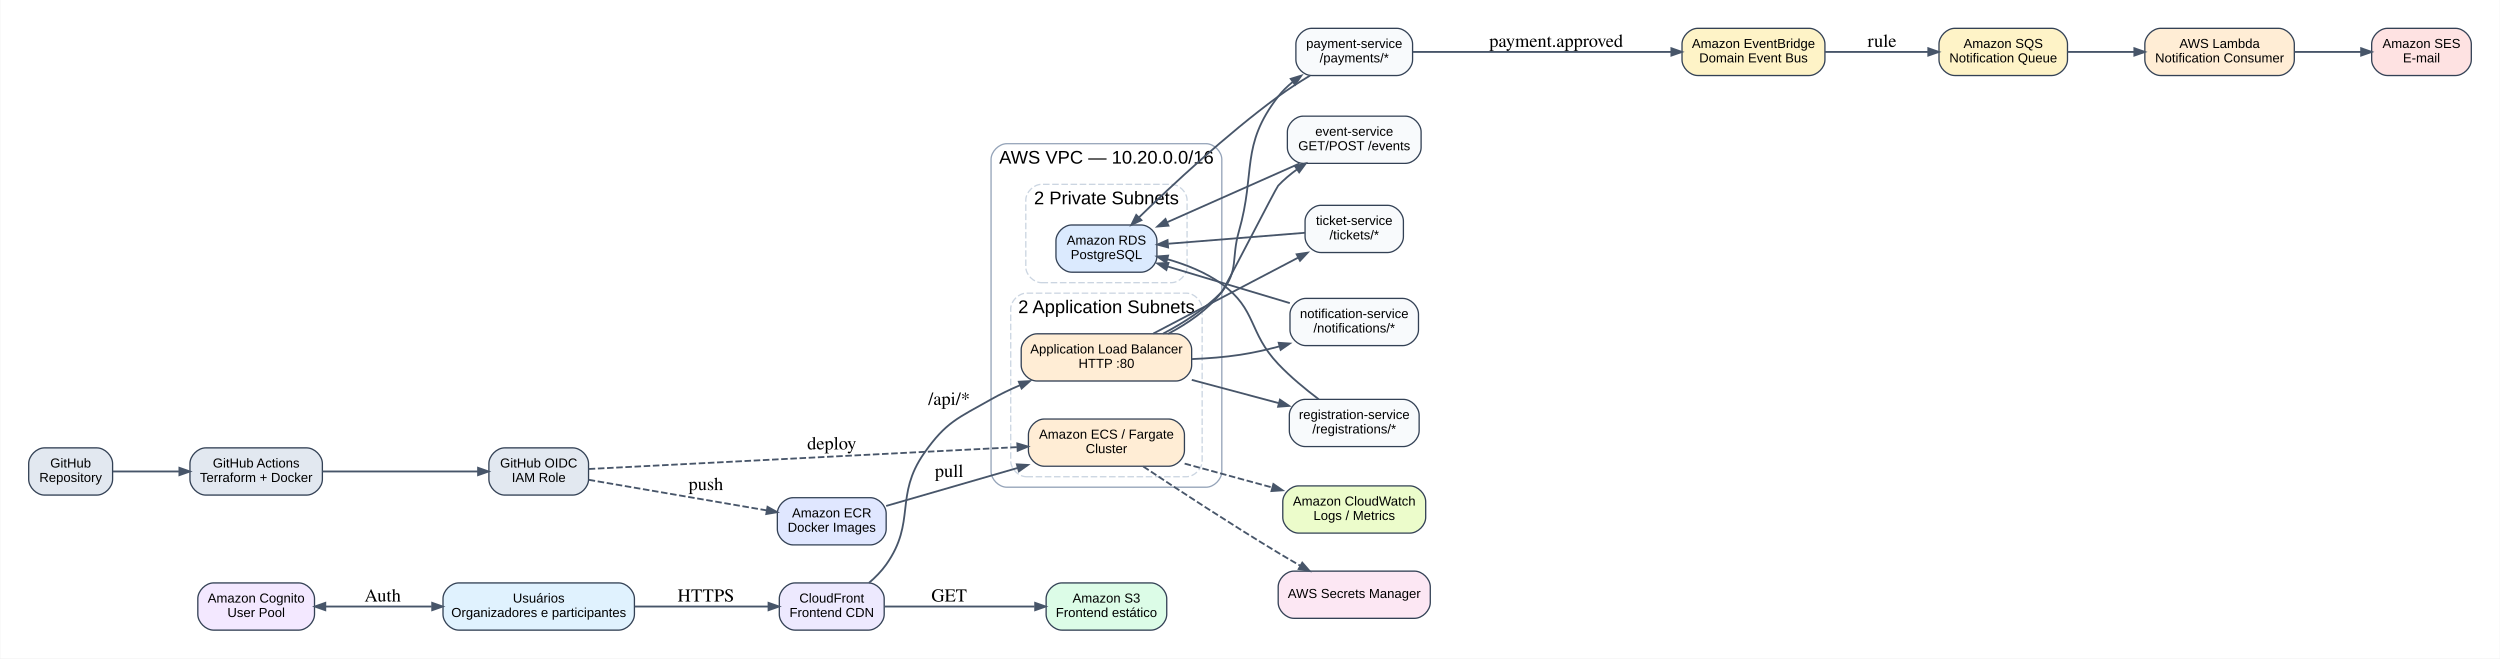
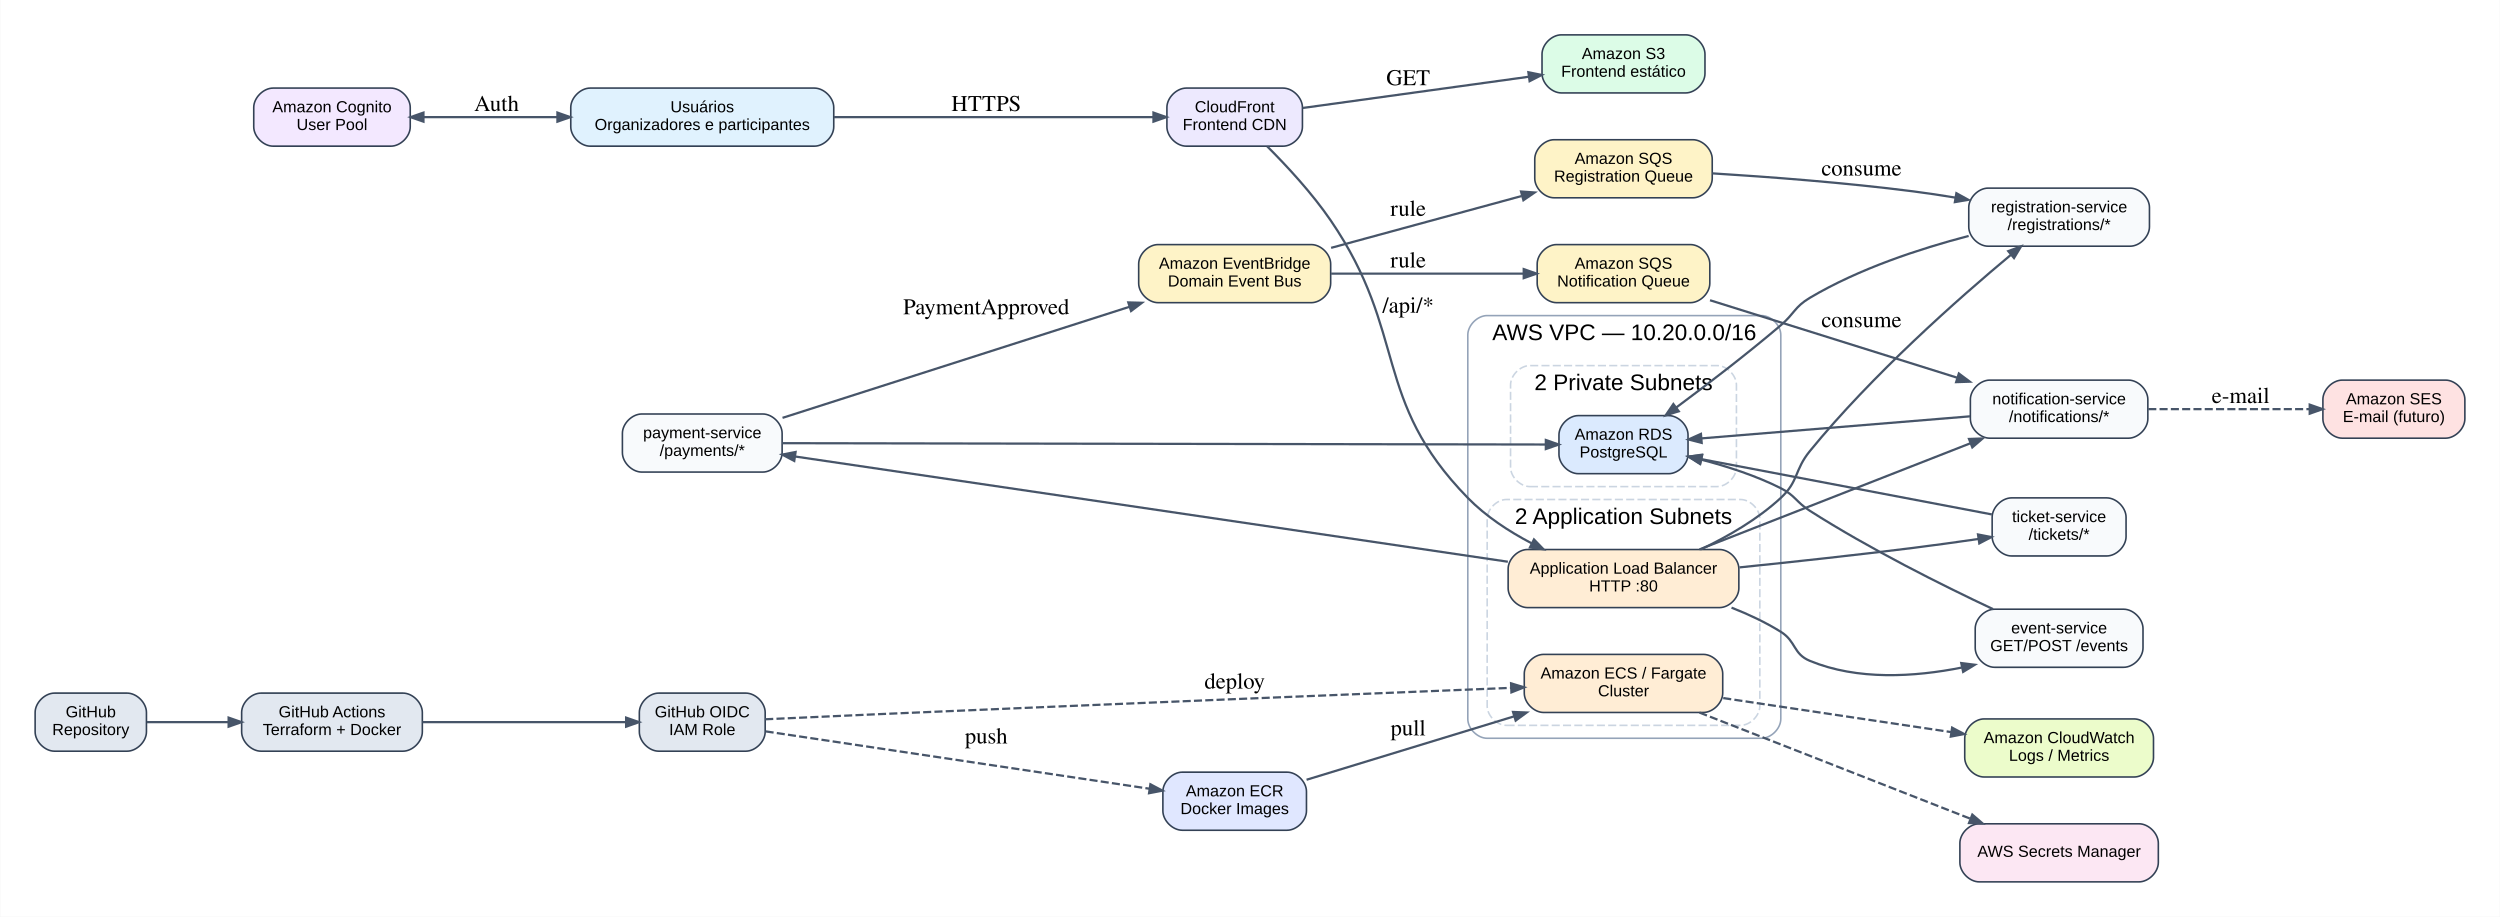
- <svg xmlns="http://www.w3.org/2000/svg" width="1906pt" height="502pt" viewBox="0.00 0.00 1906.20 502.20">
-   <g id="graph0" class="graph" transform="scale(1 1) rotate(0) translate(21.6 480.6)">
-     <polygon fill="white" stroke="transparent" points="-21.6,21.6 -21.6,-480.6 1884.6,-480.6 1884.6,21.6 -21.6,21.6" />
+ <svg xmlns="http://www.w3.org/2000/svg" width="1549pt" height="568pt" viewBox="0.00 0.00 1549.20 568.20">
+   <g id="graph0" class="graph" transform="scale(1 1) rotate(0) translate(21.6 546.6)">
+     <polygon fill="white" stroke="transparent" points="-21.6,21.6 -21.6,-546.6 1527.6,-546.6 1527.6,21.6 -21.6,21.6" />
    <g id="clust1" class="cluster">
-       <path fill="white" stroke="#94a3b8" d="M746,-109C746,-109 898,-109 898,-109 904,-109 910,-115 910,-121 910,-121 910,-359 910,-359 910,-365 904,-371 898,-371 898,-371 746,-371 746,-371 740,-371 734,-365 734,-359 734,-359 734,-121 734,-121 734,-115 740,-109 746,-109" />
-       <text text-anchor="middle" x="822" y="-355.8" font-family="Arial" font-size="14.00">AWS VPC — 10.20.0.0/16</text>
+       <path fill="white" stroke="#94a3b8" d="M900,-89C900,-89 1070,-89 1070,-89 1076,-89 1082,-95 1082,-101 1082,-101 1082,-339 1082,-339 1082,-345 1076,-351 1070,-351 1070,-351 900,-351 900,-351 894,-351 888,-345 888,-339 888,-339 888,-101 888,-101 888,-95 894,-89 900,-89" />
+       <text text-anchor="middle" x="985" y="-335.8" font-family="Arial" font-size="14.00">AWS VPC — 10.20.0.0/16</text>
    </g>
    <g id="clust2" class="cluster">
-       <path fill="white" stroke="#cbd5e1" stroke-dasharray="5,2" d="M761,-117C761,-117 883,-117 883,-117 889,-117 895,-123 895,-129 895,-129 895,-245 895,-245 895,-251 889,-257 883,-257 883,-257 761,-257 761,-257 755,-257 749,-251 749,-245 749,-245 749,-129 749,-129 749,-123 755,-117 761,-117" />
-       <text text-anchor="middle" x="822" y="-241.8" font-family="Arial" font-size="14.00">2 Application Subnets</text>
+       <path fill="white" stroke="#cbd5e1" stroke-dasharray="5,2" d="M912,-97C912,-97 1057,-97 1057,-97 1063,-97 1069,-103 1069,-109 1069,-109 1069,-225 1069,-225 1069,-231 1063,-237 1057,-237 1057,-237 912,-237 912,-237 906,-237 900,-231 900,-225 900,-225 900,-109 900,-109 900,-103 906,-97 912,-97" />
+       <text text-anchor="middle" x="984.5" y="-221.8" font-family="Arial" font-size="14.00">2 Application Subnets</text>
    </g>
    <g id="clust3" class="cluster">
-       <path fill="white" stroke="#cbd5e1" stroke-dasharray="5,2" d="M772.5,-265C772.5,-265 871.5,-265 871.5,-265 877.5,-265 883.5,-271 883.5,-277 883.5,-277 883.5,-328 883.5,-328 883.5,-334 877.5,-340 871.5,-340 871.5,-340 772.5,-340 772.5,-340 766.5,-340 760.5,-334 760.5,-328 760.5,-328 760.5,-277 760.5,-277 760.5,-271 766.5,-265 772.5,-265" />
-       <text text-anchor="middle" x="822" y="-324.8" font-family="Arial" font-size="14.00">2 Private Subnets</text>
+       <path fill="white" stroke="#cbd5e1" stroke-dasharray="5,2" d="M926.5,-245C926.5,-245 1042.5,-245 1042.5,-245 1048.5,-245 1054.5,-251 1054.5,-257 1054.5,-257 1054.5,-308 1054.5,-308 1054.5,-314 1048.5,-320 1042.5,-320 1042.5,-320 926.5,-320 926.5,-320 920.5,-320 914.5,-314 914.5,-308 914.5,-308 914.5,-257 914.5,-257 914.5,-251 920.5,-245 926.5,-245" />
+       <text text-anchor="middle" x="984.5" y="-304.8" font-family="Arial" font-size="14.00">2 Private Subnets</text>
    </g>
    <g id="node1" class="node">
-       <path fill="#e0f2fe" stroke="#334155" d="M450,-36C450,-36 328,-36 328,-36 322,-36 316,-30 316,-24 316,-24 316,-12 316,-12 316,-6 322,0 328,0 328,0 450,0 450,0 456,0 462,-6 462,-12 462,-12 462,-24 462,-24 462,-30 456,-36 450,-36" />
-       <text text-anchor="middle" x="389" y="-21" font-family="Arial" font-size="10.00">Usuários</text>
-       <text text-anchor="middle" x="389" y="-10" font-family="Arial" font-size="10.00">Organizadores e participantes</text>
+       <path fill="#e0f2fe" stroke="#334155" d="M483,-492C483,-492 344,-492 344,-492 338,-492 332,-486 332,-480 332,-480 332,-468 332,-468 332,-462 338,-456 344,-456 344,-456 483,-456 483,-456 489,-456 495,-462 495,-468 495,-468 495,-480 495,-480 495,-486 489,-492 483,-492" />
+       <text text-anchor="middle" x="413.5" y="-477" font-family="Arial" font-size="10.00">Usuários</text>
+       <text text-anchor="middle" x="413.5" y="-466" font-family="Arial" font-size="10.00">Organizadores e participantes</text>
    </g>
    <g id="node2" class="node">
-       <path fill="#ede9fe" stroke="#334155" d="M640.5,-36C640.5,-36 584.5,-36 584.5,-36 578.5,-36 572.5,-30 572.5,-24 572.5,-24 572.5,-12 572.5,-12 572.5,-6 578.5,0 584.5,0 584.5,0 640.5,0 640.5,0 646.5,0 652.5,-6 652.5,-12 652.5,-12 652.5,-24 652.5,-24 652.5,-30 646.5,-36 640.5,-36" />
-       <text text-anchor="middle" x="612.5" y="-21" font-family="Arial" font-size="10.00">CloudFront</text>
-       <text text-anchor="middle" x="612.5" y="-10" font-family="Arial" font-size="10.00">Frontend CDN</text>
+       <path fill="#ede9fe" stroke="#334155" d="M773.5,-492C773.5,-492 713.5,-492 713.5,-492 707.5,-492 701.5,-486 701.5,-480 701.5,-480 701.5,-468 701.5,-468 701.5,-462 707.5,-456 713.5,-456 713.5,-456 773.5,-456 773.5,-456 779.5,-456 785.5,-462 785.5,-468 785.5,-468 785.5,-480 785.5,-480 785.5,-486 779.5,-492 773.5,-492" />
+       <text text-anchor="middle" x="743.5" y="-477" font-family="Arial" font-size="10.00">CloudFront</text>
+       <text text-anchor="middle" x="743.5" y="-466" font-family="Arial" font-size="10.00">Frontend CDN</text>
    </g>
    <g id="edge1" class="edge">
-       <path fill="none" stroke="#475569" stroke-width="1.4" d="M462.22,-18C495.69,-18 534.51,-18 564.18,-18" />
-       <polygon fill="#475569" stroke="#475569" stroke-width="1.4" points="564.29,-20.8 572.29,-18 564.29,-15.2 564.29,-20.8" />
-       <text text-anchor="middle" x="516.5" y="-21.8" font-family="Times,serif" font-size="14.00">HTTPS</text>
+       <path fill="none" stroke="#475569" stroke-width="1.4" d="M495.16,-474C557.1,-474 640.63,-474 693.03,-474" />
+       <polygon fill="#475569" stroke="#475569" stroke-width="1.4" points="693.16,-476.8 701.16,-474 693.16,-471.2 693.16,-476.8" />
+       <text text-anchor="middle" x="589.5" y="-477.8" font-family="Times,serif" font-size="14.00">HTTPS</text>
    </g>
    <g id="node3" class="node">
-       <path fill="#dcfce7" stroke="#334155" d="M856,-36C856,-36 788,-36 788,-36 782,-36 776,-30 776,-24 776,-24 776,-12 776,-12 776,-6 782,0 788,0 788,0 856,0 856,0 862,0 868,-6 868,-12 868,-12 868,-24 868,-24 868,-30 862,-36 856,-36" />
-       <text text-anchor="middle" x="822" y="-21" font-family="Arial" font-size="10.00">Amazon S3</text>
-       <text text-anchor="middle" x="822" y="-10" font-family="Arial" font-size="10.00">Frontend estático</text>
+       <path fill="#dcfce7" stroke="#334155" d="M1023,-525C1023,-525 946,-525 946,-525 940,-525 934,-519 934,-513 934,-513 934,-501 934,-501 934,-495 940,-489 946,-489 946,-489 1023,-489 1023,-489 1029,-489 1035,-495 1035,-501 1035,-501 1035,-513 1035,-513 1035,-519 1029,-525 1023,-525" />
+       <text text-anchor="middle" x="984.5" y="-510" font-family="Arial" font-size="10.00">Amazon S3</text>
+       <text text-anchor="middle" x="984.5" y="-499" font-family="Arial" font-size="10.00">Frontend estático</text>
    </g>
    <g id="edge2" class="edge">
-       <path fill="none" stroke="#475569" stroke-width="1.4" d="M652.53,-18C684.92,-18 731.32,-18 767.22,-18" />
-       <polygon fill="#475569" stroke="#475569" stroke-width="1.4" points="767.64,-20.8 775.64,-18 767.64,-15.2 767.64,-20.8" />
-       <text text-anchor="middle" x="702" y="-21.8" font-family="Times,serif" font-size="14.00">GET</text>
+       <path fill="none" stroke="#475569" stroke-width="1.4" d="M785.59,-479.67C824.2,-485.01 882.38,-493.04 925.68,-499.02" />
+       <polygon fill="#475569" stroke="#475569" stroke-width="1.4" points="925.55,-501.82 933.86,-500.15 926.31,-496.28 925.55,-501.82" />
+       <text text-anchor="middle" x="851" y="-493.8" font-family="Times,serif" font-size="14.00">GET</text>
    </g>
    <g id="node4" class="node">
-       <path fill="#ffedd5" stroke="#334155" d="M875,-226C875,-226 769,-226 769,-226 763,-226 757,-220 757,-214 757,-214 757,-202 757,-202 757,-196 763,-190 769,-190 769,-190 875,-190 875,-190 881,-190 887,-196 887,-202 887,-202 887,-214 887,-214 887,-220 881,-226 875,-226" />
-       <text text-anchor="middle" x="822" y="-211" font-family="Arial" font-size="10.00">Application Load Balancer</text>
-       <text text-anchor="middle" x="822" y="-200" font-family="Arial" font-size="10.00">HTTP :80</text>
+       <path fill="#ffedd5" stroke="#334155" d="M1044,-206C1044,-206 925,-206 925,-206 919,-206 913,-200 913,-194 913,-194 913,-182 913,-182 913,-176 919,-170 925,-170 925,-170 1044,-170 1044,-170 1050,-170 1056,-176 1056,-182 1056,-182 1056,-194 1056,-194 1056,-200 1050,-206 1044,-206" />
+       <text text-anchor="middle" x="984.5" y="-191" font-family="Arial" font-size="10.00">Application Load Balancer</text>
+       <text text-anchor="middle" x="984.5" y="-180" font-family="Arial" font-size="10.00">HTTP :80</text>
    </g>
    <g id="edge3" class="edge">
-       <path fill="none" stroke="#475569" stroke-width="1.4" d="M640.84,-36.02C645.71,-40.16 650.38,-44.88 654,-50 677.04,-82.59 660.09,-102.31 683,-135 699.69,-158.82 708.69,-161.68 734,-176 740.93,-179.92 748.44,-183.52 756.04,-186.78" />
-       <polygon fill="#475569" stroke="#475569" stroke-width="1.4" points="755.18,-189.46 763.64,-189.93 757.32,-184.28 755.18,-189.46" />
-       <text text-anchor="middle" x="702" y="-171.8" font-family="Times,serif" font-size="14.00">/api/*</text>
+       <path fill="none" stroke="#475569" stroke-width="1.4" d="M763.67,-455.87C775.89,-443.66 791.53,-426.78 803,-410 851.13,-339.61 828.41,-298.99 888,-238 899.14,-226.6 913.43,-217.25 927.55,-209.85" />
+       <polygon fill="#475569" stroke="#475569" stroke-width="1.4" points="929.01,-212.25 934.9,-206.16 926.5,-207.25 929.01,-212.25" />
+       <text text-anchor="middle" x="851" y="-352.8" font-family="Times,serif" font-size="14.00">/api/*</text>
    </g>
    <g id="node8" class="node">
-       <path fill="#f8fafc" stroke="#334155" d="M1050,-392C1050,-392 972,-392 972,-392 966,-392 960,-386 960,-380 960,-380 960,-368 960,-368 960,-362 966,-356 972,-356 972,-356 1050,-356 1050,-356 1056,-356 1062,-362 1062,-368 1062,-368 1062,-380 1062,-380 1062,-386 1056,-392 1050,-392" />
-       <text text-anchor="middle" x="1011" y="-377" font-family="Arial" font-size="10.00">event-service</text>
-       <text text-anchor="middle" x="1011" y="-366" font-family="Arial" font-size="10.00">GET/POST /events</text>
+       <path fill="#f8fafc" stroke="#334155" d="M1294.5,-169C1294.5,-169 1214.5,-169 1214.5,-169 1208.5,-169 1202.5,-163 1202.5,-157 1202.5,-157 1202.5,-145 1202.5,-145 1202.5,-139 1208.5,-133 1214.5,-133 1214.5,-133 1294.5,-133 1294.5,-133 1300.5,-133 1306.5,-139 1306.5,-145 1306.5,-145 1306.5,-157 1306.5,-157 1306.5,-163 1300.5,-169 1294.5,-169" />
+       <text text-anchor="middle" x="1254.5" y="-154" font-family="Arial" font-size="10.00">event-service</text>
+       <text text-anchor="middle" x="1254.5" y="-143" font-family="Arial" font-size="10.00">GET/POST /events</text>
    </g>
    <g id="edge4" class="edge">
-       <path fill="none" stroke="#475569" stroke-width="1.4" d="M865.27,-226.17C880.69,-234.28 897.41,-244.98 910,-258 911.77,-259.83 951.26,-337.14 953,-339 957.25,-343.52 962.21,-347.68 967.39,-351.43" />
-       <polygon fill="#475569" stroke="#475569" stroke-width="1.4" points="965.86,-353.78 974.05,-355.96 969.01,-349.15 965.86,-353.78" />
+       <path fill="none" stroke="#475569" stroke-width="1.4" d="M1051.46,-169.97C1062.05,-165.82 1072.61,-160.85 1082,-155 1091.6,-149.01 1089.55,-141.33 1100,-137 1129.49,-124.78 1164.83,-126.99 1194.16,-132.83" />
+       <polygon fill="#475569" stroke="#475569" stroke-width="1.4" points="1193.85,-135.63 1202.26,-134.57 1195.02,-130.16 1193.85,-135.63" />
    </g>
    <g id="node9" class="node">
-       <path fill="#f8fafc" stroke="#334155" d="M1036.5,-324C1036.5,-324 985.5,-324 985.5,-324 979.5,-324 973.5,-318 973.5,-312 973.5,-312 973.5,-300 973.5,-300 973.5,-294 979.5,-288 985.5,-288 985.5,-288 1036.5,-288 1036.5,-288 1042.5,-288 1048.5,-294 1048.5,-300 1048.5,-300 1048.5,-312 1048.5,-312 1048.5,-318 1042.5,-324 1036.5,-324" />
-       <text text-anchor="middle" x="1011" y="-309" font-family="Arial" font-size="10.00">ticket-service</text>
-       <text text-anchor="middle" x="1011" y="-298" font-family="Arial" font-size="10.00">/tickets/*</text>
+       <path fill="#f8fafc" stroke="#334155" d="M1284,-238C1284,-238 1225,-238 1225,-238 1219,-238 1213,-232 1213,-226 1213,-226 1213,-214 1213,-214 1213,-208 1219,-202 1225,-202 1225,-202 1284,-202 1284,-202 1290,-202 1296,-208 1296,-214 1296,-214 1296,-226 1296,-226 1296,-232 1290,-238 1284,-238" />
+       <text text-anchor="middle" x="1254.5" y="-223" font-family="Arial" font-size="10.00">ticket-service</text>
+       <text text-anchor="middle" x="1254.5" y="-212" font-family="Arial" font-size="10.00">/tickets/*</text>
    </g>
    <g id="edge5" class="edge">
-       <path fill="none" stroke="#475569" stroke-width="1.4" d="M857.74,-226.2C888.96,-242.57 934.89,-266.64 968.14,-284.06" />
-       <polygon fill="#475569" stroke="#475569" stroke-width="1.4" points="967.07,-286.66 975.45,-287.89 969.66,-281.7 967.07,-286.66" />
+       <path fill="none" stroke="#475569" stroke-width="1.4" d="M1056.37,-194.92C1089.15,-198.28 1128.6,-202.55 1164,-207 1177.16,-208.66 1191.38,-210.63 1204.53,-212.54" />
+       <polygon fill="#475569" stroke="#475569" stroke-width="1.4" points="1204.23,-215.33 1212.55,-213.72 1205.04,-209.79 1204.23,-215.33" />
    </g>
    <g id="node10" class="node">
-       <path fill="#f8fafc" stroke="#334155" d="M1048.5,-176C1048.5,-176 973.5,-176 973.5,-176 967.5,-176 961.5,-170 961.5,-164 961.5,-164 961.5,-152 961.5,-152 961.5,-146 967.5,-140 973.5,-140 973.5,-140 1048.5,-140 1048.5,-140 1054.5,-140 1060.5,-146 1060.5,-152 1060.5,-152 1060.5,-164 1060.5,-164 1060.5,-170 1054.5,-176 1048.5,-176" />
-       <text text-anchor="middle" x="1011" y="-161" font-family="Arial" font-size="10.00">registration-service</text>
-       <text text-anchor="middle" x="1011" y="-150" font-family="Arial" font-size="10.00">/registrations/*</text>
+       <path fill="#f8fafc" stroke="#334155" d="M1298.5,-430C1298.5,-430 1210.5,-430 1210.5,-430 1204.5,-430 1198.5,-424 1198.5,-418 1198.5,-418 1198.5,-406 1198.5,-406 1198.5,-400 1204.5,-394 1210.5,-394 1210.5,-394 1298.5,-394 1298.5,-394 1304.5,-394 1310.5,-400 1310.5,-406 1310.5,-406 1310.5,-418 1310.5,-418 1310.5,-424 1304.5,-430 1298.5,-430" />
+       <text text-anchor="middle" x="1254.5" y="-415" font-family="Arial" font-size="10.00">registration-service</text>
+       <text text-anchor="middle" x="1254.5" y="-404" font-family="Arial" font-size="10.00">/registrations/*</text>
    </g>
    <g id="edge6" class="edge">
-       <path fill="none" stroke="#475569" stroke-width="1.4" d="M887.09,-190.86C908.66,-185.1 932.54,-178.71 953.48,-173.11" />
-       <polygon fill="#475569" stroke="#475569" stroke-width="1.4" points="954.34,-175.78 961.35,-171.01 952.9,-170.37 954.34,-175.78" />
+       <path fill="none" stroke="#475569" stroke-width="1.4" d="M1032.42,-206.09C1049.33,-214.13 1067.74,-224.8 1082,-238 1093.13,-248.3 1090.41,-255.25 1100,-267 1138.69,-314.39 1192.16,-361.61 1224.71,-388.74" />
+       <polygon fill="#475569" stroke="#475569" stroke-width="1.4" points="1222.98,-390.95 1230.93,-393.9 1226.55,-386.64 1222.98,-390.95" />
    </g>
    <g id="node11" class="node">
-       <path fill="#f8fafc" stroke="#334155" d="M1043.5,-459C1043.5,-459 978.5,-459 978.5,-459 972.5,-459 966.5,-453 966.5,-447 966.5,-447 966.5,-435 966.5,-435 966.5,-429 972.5,-423 978.5,-423 978.5,-423 1043.5,-423 1043.5,-423 1049.5,-423 1055.5,-429 1055.5,-435 1055.5,-435 1055.5,-447 1055.5,-447 1055.5,-453 1049.5,-459 1043.5,-459" />
-       <text text-anchor="middle" x="1011" y="-444" font-family="Arial" font-size="10.00">payment-service</text>
-       <text text-anchor="middle" x="1011" y="-433" font-family="Arial" font-size="10.00">/payments/*</text>
+       <path fill="#f8fafc" stroke="#334155" d="M451,-290C451,-290 376,-290 376,-290 370,-290 364,-284 364,-278 364,-278 364,-266 364,-266 364,-260 370,-254 376,-254 376,-254 451,-254 451,-254 457,-254 463,-260 463,-266 463,-266 463,-278 463,-278 463,-284 457,-290 451,-290" />
+       <text text-anchor="middle" x="413.5" y="-275" font-family="Arial" font-size="10.00">payment-service</text>
+       <text text-anchor="middle" x="413.5" y="-264" font-family="Arial" font-size="10.00">/payments/*</text>
    </g>
    <g id="edge7" class="edge">
-       <path fill="none" stroke="#475569" stroke-width="1.4" d="M869.06,-226C883.98,-233.84 899.39,-244.4 910,-258 923.06,-274.75 917.14,-283.58 923,-304 936.15,-349.83 923.83,-369.28 953,-407 956.15,-411.07 959.93,-414.75 964.03,-418.06" />
-       <polygon fill="#475569" stroke="#475569" stroke-width="1.4" points="962.58,-420.47 970.68,-422.95 965.89,-415.96 962.58,-420.47" />
+       <path fill="none" stroke="#475569" stroke-width="1.4" d="M912.82,-198.43C798.52,-215.31 575.36,-248.25 470.93,-263.67" />
+       <polygon fill="#475569" stroke="#475569" stroke-width="1.4" points="470.52,-260.9 463.01,-264.84 471.34,-266.44 470.52,-260.9" />
    </g>
    <g id="node12" class="node">
-       <path fill="#f8fafc" stroke="#334155" d="M1048,-253C1048,-253 974,-253 974,-253 968,-253 962,-247 962,-241 962,-241 962,-229 962,-229 962,-223 968,-217 974,-217 974,-217 1048,-217 1048,-217 1054,-217 1060,-223 1060,-229 1060,-229 1060,-241 1060,-241 1060,-247 1054,-253 1048,-253" />
-       <text text-anchor="middle" x="1011" y="-238" font-family="Arial" font-size="10.00">notification-service</text>
-       <text text-anchor="middle" x="1011" y="-227" font-family="Arial" font-size="10.00">/notifications/*</text>
+       <path fill="#f8fafc" stroke="#334155" d="M1297.5,-311C1297.5,-311 1211.5,-311 1211.5,-311 1205.5,-311 1199.5,-305 1199.5,-299 1199.5,-299 1199.5,-287 1199.5,-287 1199.5,-281 1205.5,-275 1211.5,-275 1211.5,-275 1297.5,-275 1297.5,-275 1303.5,-275 1309.5,-281 1309.5,-287 1309.5,-287 1309.5,-299 1309.5,-299 1309.5,-305 1303.5,-311 1297.5,-311" />
+       <text text-anchor="middle" x="1254.5" y="-296" font-family="Arial" font-size="10.00">notification-service</text>
+       <text text-anchor="middle" x="1254.5" y="-285" font-family="Arial" font-size="10.00">/notifications/*</text>
    </g>
    <g id="edge8" class="edge">
-       <path fill="none" stroke="#475569" stroke-width="1.4" d="M887.06,-206.73C899.37,-207.2 912.12,-208.19 924,-210 933.82,-211.5 944.1,-213.81 954,-216.43" />
-       <polygon fill="#475569" stroke="#475569" stroke-width="1.4" points="953.38,-219.16 961.84,-218.59 954.87,-213.76 953.38,-219.16" />
+       <path fill="none" stroke="#475569" stroke-width="1.4" d="M1031.57,-206.05C1078.17,-224.31 1150.16,-252.51 1199.43,-271.82" />
+       <polygon fill="#475569" stroke="#475569" stroke-width="1.4" points="1198.66,-274.52 1207.13,-274.83 1200.71,-269.31 1198.66,-274.52" />
    </g>
    <g id="node5" class="node">
-       <path fill="#f3e8ff" stroke="#334155" d="M206,-36C206,-36 141,-36 141,-36 135,-36 129,-30 129,-24 129,-24 129,-12 129,-12 129,-6 135,0 141,0 141,0 206,0 206,0 212,0 218,-6 218,-12 218,-12 218,-24 218,-24 218,-30 212,-36 206,-36" />
-       <text text-anchor="middle" x="173.5" y="-21" font-family="Arial" font-size="10.00">Amazon Cognito</text>
-       <text text-anchor="middle" x="173.5" y="-10" font-family="Arial" font-size="10.00">User Pool</text>
+       <path fill="#f3e8ff" stroke="#334155" d="M220.5,-492C220.5,-492 147.5,-492 147.5,-492 141.5,-492 135.5,-486 135.5,-480 135.5,-480 135.5,-468 135.5,-468 135.5,-462 141.5,-456 147.5,-456 147.5,-456 220.5,-456 220.5,-456 226.5,-456 232.5,-462 232.5,-468 232.5,-468 232.5,-480 232.5,-480 232.5,-486 226.5,-492 220.5,-492" />
+       <text text-anchor="middle" x="184" y="-477" font-family="Arial" font-size="10.00">Amazon Cognito</text>
+       <text text-anchor="middle" x="184" y="-466" font-family="Arial" font-size="10.00">User Pool</text>
    </g>
    <g id="edge9" class="edge">
-       <path fill="none" stroke="#475569" stroke-width="1.4" d="M226.34,-18C250.68,-18 280.25,-18 307.41,-18" />
-       <polygon fill="#475569" stroke="#475569" stroke-width="1.4" points="226.22,-15.2 218.22,-18 226.22,-20.8 226.22,-15.2" />
-       <polygon fill="#475569" stroke="#475569" stroke-width="1.4" points="307.76,-20.8 315.76,-18 307.76,-15.2 307.76,-20.8" />
-       <text text-anchor="middle" x="270" y="-21.8" font-family="Times,serif" font-size="14.00">Auth</text>
+       <path fill="none" stroke="#475569" stroke-width="1.4" d="M240.97,-474C265.84,-474 295.74,-474 323.56,-474" />
+       <polygon fill="#475569" stroke="#475569" stroke-width="1.4" points="240.69,-471.2 232.69,-474 240.69,-476.8 240.69,-471.2" />
+       <polygon fill="#475569" stroke="#475569" stroke-width="1.4" points="323.73,-476.8 331.73,-474 323.73,-471.2 323.73,-476.8" />
+       <text text-anchor="middle" x="286" y="-477.8" font-family="Times,serif" font-size="14.00">Auth</text>
    </g>
    <g id="node6" class="node">
-       <path fill="#ffedd5" stroke="#334155" d="M869.5,-161C869.5,-161 774.5,-161 774.5,-161 768.5,-161 762.5,-155 762.5,-149 762.5,-149 762.5,-137 762.5,-137 762.5,-131 768.5,-125 774.5,-125 774.5,-125 869.5,-125 869.5,-125 875.5,-125 881.5,-131 881.5,-137 881.5,-137 881.5,-149 881.5,-149 881.5,-155 875.5,-161 869.5,-161" />
-       <text text-anchor="middle" x="822" y="-146" font-family="Arial" font-size="10.00">Amazon ECS / Fargate</text>
-       <text text-anchor="middle" x="822" y="-135" font-family="Arial" font-size="10.00">Cluster</text>
+       <path fill="#ffedd5" stroke="#334155" d="M1034,-141C1034,-141 935,-141 935,-141 929,-141 923,-135 923,-129 923,-129 923,-117 923,-117 923,-111 929,-105 935,-105 935,-105 1034,-105 1034,-105 1040,-105 1046,-111 1046,-117 1046,-117 1046,-129 1046,-129 1046,-135 1040,-141 1034,-141" />
+       <text text-anchor="middle" x="984.5" y="-126" font-family="Arial" font-size="10.00">Amazon ECS / Fargate</text>
+       <text text-anchor="middle" x="984.5" y="-115" font-family="Arial" font-size="10.00">Cluster</text>
    </g>
    <g id="node18" class="node">
-       <path fill="#ecfccb" stroke="#334155" d="M1053.5,-110C1053.5,-110 968.5,-110 968.5,-110 962.5,-110 956.5,-104 956.5,-98 956.5,-98 956.5,-86 956.5,-86 956.5,-80 962.5,-74 968.5,-74 968.5,-74 1053.5,-74 1053.5,-74 1059.5,-74 1065.5,-80 1065.5,-86 1065.5,-86 1065.5,-98 1065.5,-98 1065.5,-104 1059.5,-110 1053.5,-110" />
-       <text text-anchor="middle" x="1011" y="-95" font-family="Arial" font-size="10.00">Amazon CloudWatch</text>
-       <text text-anchor="middle" x="1011" y="-84" font-family="Arial" font-size="10.00">Logs / Metrics</text>
+       <path fill="#ecfccb" stroke="#334155" d="M1301,-101C1301,-101 1208,-101 1208,-101 1202,-101 1196,-95 1196,-89 1196,-89 1196,-77 1196,-77 1196,-71 1202,-65 1208,-65 1208,-65 1301,-65 1301,-65 1307,-65 1313,-71 1313,-77 1313,-77 1313,-89 1313,-89 1313,-95 1307,-101 1301,-101" />
+       <text text-anchor="middle" x="1254.5" y="-86" font-family="Arial" font-size="10.00">Amazon CloudWatch</text>
+       <text text-anchor="middle" x="1254.5" y="-75" font-family="Arial" font-size="10.00">Logs / Metrics</text>
+     </g>
+     <g id="edge22" class="edge">
+       <path fill="none" stroke="#475569" stroke-width="1.4" stroke-dasharray="5,2" d="M1046.31,-113.92C1088.39,-107.64 1144.35,-99.29 1187.51,-92.85" />
+       <polygon fill="#475569" stroke="#475569" stroke-width="1.4" points="1188.18,-95.58 1195.68,-91.63 1187.36,-90.04 1188.18,-95.58" />
+     </g>
+     <g id="node19" class="node">
+       <path fill="#fce7f3" stroke="#334155" d="M1304,-36C1304,-36 1205,-36 1205,-36 1199,-36 1193,-30 1193,-24 1193,-24 1193,-12 1193,-12 1193,-6 1199,0 1205,0 1205,0 1304,0 1304,0 1310,0 1316,-6 1316,-12 1316,-12 1316,-24 1316,-24 1316,-30 1310,-36 1304,-36" />
+       <text text-anchor="middle" x="1254.5" y="-15.5" font-family="Arial" font-size="10.00">AWS Secrets Manager</text>
+     </g>
+     <g id="edge23" class="edge">
+       <path fill="none" stroke="#475569" stroke-width="1.4" stroke-dasharray="5,2" d="M1031.57,-104.95C1078.17,-86.69 1150.16,-58.49 1199.43,-39.18" />
+       <polygon fill="#475569" stroke="#475569" stroke-width="1.4" points="1200.71,-41.69 1207.13,-36.17 1198.66,-36.48 1200.71,-41.69" />
+     </g>
+     <g id="node7" class="node">
+       <path fill="#dbeafe" stroke="#334155" d="M1012.5,-289C1012.5,-289 956.5,-289 956.5,-289 950.5,-289 944.5,-283 944.5,-277 944.5,-277 944.5,-265 944.5,-265 944.5,-259 950.5,-253 956.5,-253 956.5,-253 1012.5,-253 1012.5,-253 1018.5,-253 1024.5,-259 1024.5,-265 1024.5,-265 1024.5,-277 1024.5,-277 1024.5,-283 1018.5,-289 1012.5,-289" />
+       <text text-anchor="middle" x="984.5" y="-274" font-family="Arial" font-size="10.00">Amazon RDS</text>
+       <text text-anchor="middle" x="984.5" y="-263" font-family="Arial" font-size="10.00">PostgreSQL</text>
+     </g>
+     <g id="edge10" class="edge">
+       <path fill="none" stroke="#475569" stroke-width="1.4" d="M1213.59,-169.03C1181.93,-183.92 1137.01,-206.37 1100,-230 1091.46,-235.45 1091.05,-239.44 1082,-244 1066.65,-251.74 1048.77,-257.53 1032.6,-261.72" />
+       <polygon fill="#475569" stroke="#475569" stroke-width="1.4" points="1031.91,-259 1024.82,-263.65 1033.26,-264.44 1031.91,-259" />
+     </g>
+     <g id="edge11" class="edge">
+       <path fill="none" stroke="#475569" stroke-width="1.4" d="M1212.82,-227.74C1164.43,-236.95 1083.78,-252.3 1032.69,-262.02" />
+       <polygon fill="#475569" stroke="#475569" stroke-width="1.4" points="1032.09,-259.28 1024.76,-263.53 1033.14,-264.78 1032.09,-259.28" />
+     </g>
+     <g id="edge12" class="edge">
+       <path fill="none" stroke="#475569" stroke-width="1.4" d="M1198.44,-400.36C1168.02,-392.43 1130.36,-380.03 1100,-362 1090.54,-356.38 1090.38,-352.14 1082,-345 1061.01,-327.12 1036.32,-308.22 1017.17,-294" />
+       <polygon fill="#475569" stroke="#475569" stroke-width="1.4" points="1018.74,-291.68 1010.64,-289.18 1015.41,-296.18 1018.74,-291.68" />
+     </g>
+     <g id="edge13" class="edge">
+       <path fill="none" stroke="#475569" stroke-width="1.4" d="M463.01,-271.91C570.93,-271.73 829.71,-271.27 936.34,-271.08" />
+       <polygon fill="#475569" stroke="#475569" stroke-width="1.4" points="936.37,-273.88 944.36,-271.07 936.36,-268.28 936.37,-273.88" />
+     </g>
+     <g id="node13" class="node">
+       <path fill="#fef3c7" stroke="#334155" d="M791,-395C791,-395 696,-395 696,-395 690,-395 684,-389 684,-383 684,-383 684,-371 684,-371 684,-365 690,-359 696,-359 696,-359 791,-359 791,-359 797,-359 803,-365 803,-371 803,-371 803,-383 803,-383 803,-389 797,-395 791,-395" />
+       <text text-anchor="middle" x="743.5" y="-380" font-family="Arial" font-size="10.00">Amazon EventBridge</text>
+       <text text-anchor="middle" x="743.5" y="-369" font-family="Arial" font-size="10.00">Domain Event Bus</text>
+     </g>
+     <g id="edge15" class="edge">
+       <path fill="none" stroke="#475569" stroke-width="1.4" d="M463.25,-287.61C520.33,-305.88 615.06,-336.2 678.13,-356.39" />
+       <polygon fill="#475569" stroke="#475569" stroke-width="1.4" points="677.57,-359.15 686.04,-358.93 679.28,-353.82 677.57,-359.15" />
+       <text text-anchor="middle" x="589.5" y="-351.8" font-family="Times,serif" font-size="14.00">PaymentApproved</text>
+     </g>
+     <g id="edge14" class="edge">
+       <path fill="none" stroke="#475569" stroke-width="1.4" d="M1199.29,-288.55C1150.48,-284.54 1079.45,-278.71 1032.87,-274.89" />
+       <polygon fill="#475569" stroke="#475569" stroke-width="1.4" points="1032.96,-272.09 1024.76,-274.22 1032.5,-277.67 1032.96,-272.09" />
+     </g>
+     <g id="node16" class="node">
+       <path fill="#fee2e2" stroke="#334155" d="M1494,-311C1494,-311 1430,-311 1430,-311 1424,-311 1418,-305 1418,-299 1418,-299 1418,-287 1418,-287 1418,-281 1424,-275 1430,-275 1430,-275 1494,-275 1494,-275 1500,-275 1506,-281 1506,-287 1506,-287 1506,-299 1506,-299 1506,-305 1500,-311 1494,-311" />
+       <text text-anchor="middle" x="1462" y="-296" font-family="Arial" font-size="10.00">Amazon SES</text>
+       <text text-anchor="middle" x="1462" y="-285" font-family="Arial" font-size="10.00">E-mail (futuro)</text>
    </g>
    <g id="edge20" class="edge">
-       <path fill="none" stroke="#475569" stroke-width="1.4" stroke-dasharray="5,2" d="M881.65,-127C902.93,-121.2 927.01,-114.63 948.52,-108.77" />
-       <polygon fill="#475569" stroke="#475569" stroke-width="1.4" points="949.34,-111.45 956.32,-106.64 947.86,-106.04 949.34,-111.45" />
-     </g>
-     <g id="node19" class="node">
-       <path fill="#fce7f3" stroke="#334155" d="M1057,-45C1057,-45 965,-45 965,-45 959,-45 953,-39 953,-33 953,-33 953,-21 953,-21 953,-15 959,-9 965,-9 965,-9 1057,-9 1057,-9 1063,-9 1069,-15 1069,-21 1069,-21 1069,-33 1069,-33 1069,-39 1063,-45 1057,-45" />
-       <text text-anchor="middle" x="1011" y="-24.5" font-family="Arial" font-size="10.00">AWS Secrets Manager</text>
+       <path fill="none" stroke="#475569" stroke-width="1.4" stroke-dasharray="5,2" d="M1309.76,-293C1340.63,-293 1379.08,-293 1409.48,-293" />
+       <polygon fill="#475569" stroke="#475569" stroke-width="1.4" points="1409.83,-295.8 1417.83,-293 1409.83,-290.2 1409.83,-295.8" />
+       <text text-anchor="middle" x="1367" y="-296.8" font-family="Times,serif" font-size="14.00">e-mail</text>
+     </g>
+     <g id="node14" class="node">
+       <path fill="#fef3c7" stroke="#334155" d="M1027.5,-460C1027.5,-460 941.5,-460 941.5,-460 935.5,-460 929.5,-454 929.5,-448 929.5,-448 929.5,-436 929.5,-436 929.5,-430 935.5,-424 941.5,-424 941.5,-424 1027.5,-424 1027.5,-424 1033.5,-424 1039.5,-430 1039.5,-436 1039.5,-436 1039.5,-448 1039.5,-448 1039.5,-454 1033.5,-460 1027.5,-460" />
+       <text text-anchor="middle" x="984.5" y="-445" font-family="Arial" font-size="10.00">Amazon SQS</text>
+       <text text-anchor="middle" x="984.5" y="-434" font-family="Arial" font-size="10.00">Registration Queue</text>
+     </g>
+     <g id="edge16" class="edge">
+       <path fill="none" stroke="#475569" stroke-width="1.4" d="M803.27,-392.98C839.12,-402.73 884.9,-415.19 921.35,-425.1" />
+       <polygon fill="#475569" stroke="#475569" stroke-width="1.4" points="921,-427.9 929.46,-427.3 922.47,-422.5 921,-427.9" />
+       <text text-anchor="middle" x="851" y="-412.8" font-family="Times,serif" font-size="14.00">rule</text>
+     </g>
+     <g id="node15" class="node">
+       <path fill="#fef3c7" stroke="#334155" d="M1026,-395C1026,-395 943,-395 943,-395 937,-395 931,-389 931,-383 931,-383 931,-371 931,-371 931,-365 937,-359 943,-359 943,-359 1026,-359 1026,-359 1032,-359 1038,-365 1038,-371 1038,-371 1038,-383 1038,-383 1038,-389 1032,-395 1026,-395" />
+       <text text-anchor="middle" x="984.5" y="-380" font-family="Arial" font-size="10.00">Amazon SQS</text>
+       <text text-anchor="middle" x="984.5" y="-369" font-family="Arial" font-size="10.00">Notification Queue</text>
+     </g>
+     <g id="edge17" class="edge">
+       <path fill="none" stroke="#475569" stroke-width="1.4" d="M803.27,-377C839.51,-377 885.89,-377 922.53,-377" />
+       <polygon fill="#475569" stroke="#475569" stroke-width="1.4" points="922.66,-379.8 930.66,-377 922.66,-374.2 922.66,-379.8" />
+       <text text-anchor="middle" x="851" y="-380.8" font-family="Times,serif" font-size="14.00">rule</text>
+     </g>
+     <g id="edge18" class="edge">
+       <path fill="none" stroke="#475569" stroke-width="1.4" d="M1039.54,-439.15C1075.01,-436.94 1122.38,-433.34 1164,-428 1172.51,-426.91 1181.44,-425.56 1190.23,-424.11" />
+       <polygon fill="#475569" stroke="#475569" stroke-width="1.4" points="1190.83,-426.85 1198.25,-422.76 1189.89,-421.33 1190.83,-426.85" />
+       <text text-anchor="middle" x="1132" y="-437.8" font-family="Times,serif" font-size="14.00">consume</text>
+     </g>
+     <g id="edge19" class="edge">
+       <path fill="none" stroke="#475569" stroke-width="1.4" d="M1038.13,-360.5C1082.08,-346.73 1144.83,-327.06 1191.26,-312.51" />
+       <polygon fill="#475569" stroke="#475569" stroke-width="1.4" points="1192.36,-315.1 1199.15,-310.03 1190.68,-309.75 1192.36,-315.1" />
+       <text text-anchor="middle" x="1132" y="-343.8" font-family="Times,serif" font-size="14.00">consume</text>
+     </g>
+     <g id="node17" class="node">
+       <path fill="#e0e7ff" stroke="#334155" d="M776,-68C776,-68 711,-68 711,-68 705,-68 699,-62 699,-56 699,-56 699,-44 699,-44 699,-38 705,-32 711,-32 711,-32 776,-32 776,-32 782,-32 788,-38 788,-44 788,-44 788,-56 788,-56 788,-62 782,-68 776,-68" />
+       <text text-anchor="middle" x="743.5" y="-53" font-family="Arial" font-size="10.00">Amazon ECR</text>
+       <text text-anchor="middle" x="743.5" y="-42" font-family="Arial" font-size="10.00">Docker Images</text>
    </g>
    <g id="edge21" class="edge">
-       <path fill="none" stroke="#475569" stroke-width="1.4" stroke-dasharray="5,2" d="M850.08,-124.8C876.16,-107.44 916.87,-80.78 953,-59 958.4,-55.74 964.14,-52.4 969.82,-49.15" />
-       <polygon fill="#475569" stroke="#475569" stroke-width="1.4" points="971.37,-51.48 976.94,-45.1 968.61,-46.61 971.37,-51.48" />
-     </g>
-     <g id="node7" class="node">
-       <path fill="#dbeafe" stroke="#334155" d="M848.5,-309C848.5,-309 795.5,-309 795.5,-309 789.5,-309 783.5,-303 783.5,-297 783.5,-297 783.5,-285 783.5,-285 783.5,-279 789.5,-273 795.5,-273 795.5,-273 848.5,-273 848.5,-273 854.5,-273 860.5,-279 860.5,-285 860.5,-285 860.5,-297 860.5,-297 860.5,-303 854.5,-309 848.5,-309" />
-       <text text-anchor="middle" x="822" y="-294" font-family="Arial" font-size="10.00">Amazon RDS</text>
-       <text text-anchor="middle" x="822" y="-283" font-family="Arial" font-size="10.00">PostgreSQL</text>
-     </g>
-     <g id="edge10" class="edge">
-       <path fill="none" stroke="#475569" stroke-width="1.4" d="M969.3,-355.93C939.57,-342.74 899.24,-324.84 868.45,-311.17" />
-       <polygon fill="#475569" stroke="#475569" stroke-width="1.4" points="869.29,-308.48 860.84,-307.8 867.02,-313.6 869.29,-308.48" />
-     </g>
-     <g id="edge11" class="edge">
-       <path fill="none" stroke="#475569" stroke-width="1.4" d="M973.49,-303.07C943.68,-300.68 901.37,-297.29 869.21,-294.71" />
-       <polygon fill="#475569" stroke="#475569" stroke-width="1.4" points="869.04,-291.88 860.84,-294.04 868.59,-297.47 869.04,-291.88" />
-     </g>
-     <g id="edge12" class="edge">
-       <path fill="none" stroke="#475569" stroke-width="1.4" d="M983.98,-176.03C973.76,-183.74 962.28,-193.21 953,-203 930.19,-227.08 936.82,-244.49 910,-264 897.81,-272.87 882.63,-278.88 868.38,-282.92" />
-       <polygon fill="#475569" stroke="#475569" stroke-width="1.4" points="867.61,-280.23 860.58,-284.98 869.03,-285.65 867.61,-280.23" />
-     </g>
-     <g id="edge13" class="edge">
-       <path fill="none" stroke="#475569" stroke-width="1.4" d="M977.35,-422.98C969.2,-418.09 960.62,-412.59 953,-407 913.49,-378 871.93,-339.25 846.73,-314.7" />
-       <polygon fill="#475569" stroke="#475569" stroke-width="1.4" points="848.67,-312.68 840.99,-309.08 844.75,-316.68 848.67,-312.68" />
-     </g>
-     <g id="node13" class="node">
-       <path fill="#fef3c7" stroke="#334155" d="M1358,-459C1358,-459 1273,-459 1273,-459 1267,-459 1261,-453 1261,-447 1261,-447 1261,-435 1261,-435 1261,-429 1267,-423 1273,-423 1273,-423 1358,-423 1358,-423 1364,-423 1370,-429 1370,-435 1370,-435 1370,-447 1370,-447 1370,-453 1364,-459 1358,-459" />
-       <text text-anchor="middle" x="1315.5" y="-444" font-family="Arial" font-size="10.00">Amazon EventBridge</text>
-       <text text-anchor="middle" x="1315.5" y="-433" font-family="Arial" font-size="10.00">Domain Event Bus</text>
-     </g>
-     <g id="edge15" class="edge">
-       <path fill="none" stroke="#475569" stroke-width="1.4" d="M1055.66,-441C1107.47,-441 1194.18,-441 1252.82,-441" />
-       <polygon fill="#475569" stroke="#475569" stroke-width="1.4" points="1252.9,-443.8 1260.9,-441 1252.9,-438.2 1252.9,-443.8" />
-       <text text-anchor="middle" x="1165" y="-444.8" font-family="Times,serif" font-size="14.00">payment.approved</text>
-     </g>
-     <g id="edge14" class="edge">
-       <path fill="none" stroke="#475569" stroke-width="1.4" d="M961.88,-249.41C933.15,-258.01 896.87,-268.88 868.59,-277.35" />
-       <polygon fill="#475569" stroke="#475569" stroke-width="1.4" points="867.7,-274.69 860.84,-279.67 869.31,-280.05 867.7,-274.69" />
-     </g>
-     <g id="node14" class="node">
-       <path fill="#fef3c7" stroke="#334155" d="M1543,-459C1543,-459 1469,-459 1469,-459 1463,-459 1457,-453 1457,-447 1457,-447 1457,-435 1457,-435 1457,-429 1463,-423 1469,-423 1469,-423 1543,-423 1543,-423 1549,-423 1555,-429 1555,-435 1555,-435 1555,-447 1555,-447 1555,-453 1549,-459 1543,-459" />
-       <text text-anchor="middle" x="1506" y="-444" font-family="Arial" font-size="10.00">Amazon SQS</text>
-       <text text-anchor="middle" x="1506" y="-433" font-family="Arial" font-size="10.00">Notification Queue</text>
-     </g>
-     <g id="edge16" class="edge">
-       <path fill="none" stroke="#475569" stroke-width="1.4" d="M1370.01,-441C1394.56,-441 1423.67,-441 1448.56,-441" />
-       <polygon fill="#475569" stroke="#475569" stroke-width="1.4" points="1448.83,-443.8 1456.83,-441 1448.83,-438.2 1448.83,-443.8" />
-       <text text-anchor="middle" x="1413.5" y="-444.8" font-family="Times,serif" font-size="14.00">rule</text>
-     </g>
-     <g id="node15" class="node">
-       <path fill="#ffedd5" stroke="#334155" d="M1716,-459C1716,-459 1626,-459 1626,-459 1620,-459 1614,-453 1614,-447 1614,-447 1614,-435 1614,-435 1614,-429 1620,-423 1626,-423 1626,-423 1716,-423 1716,-423 1722,-423 1728,-429 1728,-435 1728,-435 1728,-447 1728,-447 1728,-453 1722,-459 1716,-459" />
-       <text text-anchor="middle" x="1671" y="-444" font-family="Arial" font-size="10.00">AWS Lambda</text>
-       <text text-anchor="middle" x="1671" y="-433" font-family="Arial" font-size="10.00">Notification Consumer</text>
-     </g>
-     <g id="edge17" class="edge">
-       <path fill="none" stroke="#475569" stroke-width="1.4" d="M1555.02,-441C1570.92,-441 1588.88,-441 1605.79,-441" />
-       <polygon fill="#475569" stroke="#475569" stroke-width="1.4" points="1606,-443.8 1614,-441 1606,-438.2 1606,-443.8" />
-     </g>
-     <g id="node16" class="node">
-       <path fill="#fee2e2" stroke="#334155" d="M1851,-459C1851,-459 1799,-459 1799,-459 1793,-459 1787,-453 1787,-447 1787,-447 1787,-435 1787,-435 1787,-429 1793,-423 1799,-423 1799,-423 1851,-423 1851,-423 1857,-423 1863,-429 1863,-435 1863,-435 1863,-447 1863,-447 1863,-453 1857,-459 1851,-459" />
-       <text text-anchor="middle" x="1825" y="-444" font-family="Arial" font-size="10.00">Amazon SES</text>
-       <text text-anchor="middle" x="1825" y="-433" font-family="Arial" font-size="10.00">E-mail</text>
-     </g>
-     <g id="edge18" class="edge">
-       <path fill="none" stroke="#475569" stroke-width="1.4" d="M1728.17,-441C1744.87,-441 1762.96,-441 1778.87,-441" />
-       <polygon fill="#475569" stroke="#475569" stroke-width="1.4" points="1778.97,-443.8 1786.97,-441 1778.97,-438.2 1778.97,-443.8" />
-     </g>
-     <g id="node17" class="node">
-       <path fill="#e0e7ff" stroke="#334155" d="M642,-101C642,-101 583,-101 583,-101 577,-101 571,-95 571,-89 571,-89 571,-77 571,-77 571,-71 577,-65 583,-65 583,-65 642,-65 642,-65 648,-65 654,-71 654,-77 654,-77 654,-89 654,-89 654,-95 648,-101 642,-101" />
-       <text text-anchor="middle" x="612.5" y="-86" font-family="Arial" font-size="10.00">Amazon ECR</text>
-       <text text-anchor="middle" x="612.5" y="-75" font-family="Arial" font-size="10.00">Docker Images</text>
-     </g>
-     <g id="edge19" class="edge">
-       <path fill="none" stroke="#475569" stroke-width="1.4" d="M654,-94.71C682.5,-102.95 721.29,-114.17 754.32,-123.72" />
-       <polygon fill="#475569" stroke="#475569" stroke-width="1.4" points="753.68,-126.45 762.14,-125.98 755.23,-121.07 753.68,-126.45" />
-       <text text-anchor="middle" x="702" y="-116.8" font-family="Times,serif" font-size="14.00">pull</text>
+       <path fill="none" stroke="#475569" stroke-width="1.4" d="M788.06,-63.3C823.98,-74.28 875.54,-90.02 916.68,-102.59" />
+       <polygon fill="#475569" stroke="#475569" stroke-width="1.4" points="916.03,-105.32 924.5,-104.98 917.66,-99.96 916.03,-105.32" />
+       <text text-anchor="middle" x="851" y="-90.8" font-family="Times,serif" font-size="14.00">pull</text>
    </g>
    <g id="node20" class="node">
-       <path fill="#e2e8f0" stroke="#334155" d="M52,-139C52,-139 12,-139 12,-139 6,-139 0,-133 0,-127 0,-127 0,-115 0,-115 0,-109 6,-103 12,-103 12,-103 52,-103 52,-103 58,-103 64,-109 64,-115 64,-115 64,-127 64,-127 64,-133 58,-139 52,-139" />
-       <text text-anchor="middle" x="32" y="-124" font-family="Arial" font-size="10.00">GitHub</text>
-       <text text-anchor="middle" x="32" y="-113" font-family="Arial" font-size="10.00">Repository</text>
+       <path fill="#e2e8f0" stroke="#334155" d="M57,-117C57,-117 12,-117 12,-117 6,-117 0,-111 0,-105 0,-105 0,-93 0,-93 0,-87 6,-81 12,-81 12,-81 57,-81 57,-81 63,-81 69,-87 69,-93 69,-93 69,-105 69,-105 69,-111 63,-117 57,-117" />
+       <text text-anchor="middle" x="34.5" y="-102" font-family="Arial" font-size="10.00">GitHub</text>
+       <text text-anchor="middle" x="34.5" y="-91" font-family="Arial" font-size="10.00">Repository</text>
    </g>
    <g id="node21" class="node">
-       <path fill="#e2e8f0" stroke="#334155" d="M212,-139C212,-139 135,-139 135,-139 129,-139 123,-133 123,-127 123,-127 123,-115 123,-115 123,-109 129,-103 135,-103 135,-103 212,-103 212,-103 218,-103 224,-109 224,-115 224,-115 224,-127 224,-127 224,-133 218,-139 212,-139" />
-       <text text-anchor="middle" x="173.5" y="-124" font-family="Arial" font-size="10.00">GitHub Actions</text>
-       <text text-anchor="middle" x="173.5" y="-113" font-family="Arial" font-size="10.00">Terraform + Docker</text>
-     </g>
-     <g id="edge22" class="edge">
-       <path fill="none" stroke="#475569" stroke-width="1.4" d="M64.31,-121C79.15,-121 97.37,-121 114.6,-121" />
-       <polygon fill="#475569" stroke="#475569" stroke-width="1.4" points="114.95,-123.8 122.95,-121 114.95,-118.2 114.95,-123.8" />
+       <path fill="#e2e8f0" stroke="#334155" d="M228,-117C228,-117 140,-117 140,-117 134,-117 128,-111 128,-105 128,-105 128,-93 128,-93 128,-87 134,-81 140,-81 140,-81 228,-81 228,-81 234,-81 240,-87 240,-93 240,-93 240,-105 240,-105 240,-111 234,-117 228,-117" />
+       <text text-anchor="middle" x="184" y="-102" font-family="Arial" font-size="10.00">GitHub Actions</text>
+       <text text-anchor="middle" x="184" y="-91" font-family="Arial" font-size="10.00">Terraform + Docker</text>
+     </g>
+     <g id="edge24" class="edge">
+       <path fill="none" stroke="#475569" stroke-width="1.4" d="M69.34,-99C84.25,-99 102.28,-99 119.53,-99" />
+       <polygon fill="#475569" stroke="#475569" stroke-width="1.4" points="119.93,-101.8 127.93,-99 119.93,-96.2 119.93,-101.8" />
    </g>
    <g id="node22" class="node">
-       <path fill="#e2e8f0" stroke="#334155" d="M415,-139C415,-139 363,-139 363,-139 357,-139 351,-133 351,-127 351,-127 351,-115 351,-115 351,-109 357,-103 363,-103 363,-103 415,-103 415,-103 421,-103 427,-109 427,-115 427,-115 427,-127 427,-127 427,-133 421,-139 415,-139" />
-       <text text-anchor="middle" x="389" y="-124" font-family="Arial" font-size="10.00">GitHub OIDC</text>
-       <text text-anchor="middle" x="389" y="-113" font-family="Arial" font-size="10.00">IAM Role</text>
-     </g>
-     <g id="edge23" class="edge">
-       <path fill="none" stroke="#475569" stroke-width="1.4" d="M224.02,-121C259.83,-121 307.83,-121 342.65,-121" />
-       <polygon fill="#475569" stroke="#475569" stroke-width="1.4" points="342.75,-123.8 350.75,-121 342.75,-118.2 342.75,-123.8" />
+       <path fill="#e2e8f0" stroke="#334155" d="M440.5,-117C440.5,-117 386.5,-117 386.5,-117 380.5,-117 374.5,-111 374.5,-105 374.5,-105 374.5,-93 374.5,-93 374.5,-87 380.5,-81 386.5,-81 386.5,-81 440.5,-81 440.5,-81 446.5,-81 452.5,-87 452.5,-93 452.5,-93 452.5,-105 452.5,-105 452.5,-111 446.5,-117 440.5,-117" />
+       <text text-anchor="middle" x="413.5" y="-102" font-family="Arial" font-size="10.00">GitHub OIDC</text>
+       <text text-anchor="middle" x="413.5" y="-91" font-family="Arial" font-size="10.00">IAM Role</text>
    </g>
    <g id="edge25" class="edge">
-       <path fill="none" stroke="#475569" stroke-width="1.4" stroke-dasharray="5,2" d="M427.12,-122.89C499.86,-126.61 662.07,-134.89 754.02,-139.58" />
-       <polygon fill="#475569" stroke="#475569" stroke-width="1.4" points="754.02,-142.38 762.15,-140 754.3,-136.79 754.02,-142.38" />
-       <text text-anchor="middle" x="612.5" y="-137.8" font-family="Times,serif" font-size="14.00">deploy</text>
-     </g>
-     <g id="edge24" class="edge">
-       <path fill="none" stroke="#475569" stroke-width="1.4" stroke-dasharray="5,2" d="M427.07,-114.64C464.37,-108.24 522.06,-98.34 562.97,-91.32" />
-       <polygon fill="#475569" stroke="#475569" stroke-width="1.4" points="563.51,-94.07 570.92,-89.96 562.56,-88.55 563.51,-94.07" />
-       <text text-anchor="middle" x="516.5" y="-106.8" font-family="Times,serif" font-size="14.00">push</text>
+       <path fill="none" stroke="#475569" stroke-width="1.4" d="M240.07,-99C278.7,-99 329.77,-99 366.29,-99" />
+       <polygon fill="#475569" stroke="#475569" stroke-width="1.4" points="366.31,-101.8 374.31,-99 366.31,-96.2 366.31,-101.8" />
+     </g>
+     <g id="edge27" class="edge">
+       <path fill="none" stroke="#475569" stroke-width="1.4" stroke-dasharray="5,2" d="M452.51,-100.78C473.57,-101.75 500.23,-102.97 524,-104 662.65,-110.03 824.86,-116.63 914.72,-120.25" />
+       <polygon fill="#475569" stroke="#475569" stroke-width="1.4" points="914.81,-123.05 922.92,-120.58 915.04,-117.46 914.81,-123.05" />
+       <text text-anchor="middle" x="743.5" y="-119.8" font-family="Times,serif" font-size="14.00">deploy</text>
+     </g>
+     <g id="edge26" class="edge">
+       <path fill="none" stroke="#475569" stroke-width="1.4" stroke-dasharray="5,2" d="M452.77,-93.28C511.59,-84.49 624.36,-67.65 690.53,-57.76" />
+       <polygon fill="#475569" stroke="#475569" stroke-width="1.4" points="691.26,-60.49 698.75,-56.54 690.43,-54.95 691.26,-60.49" />
+       <text text-anchor="middle" x="589.5" y="-85.8" font-family="Times,serif" font-size="14.00">push</text>
    </g>
  </g>
</svg>
